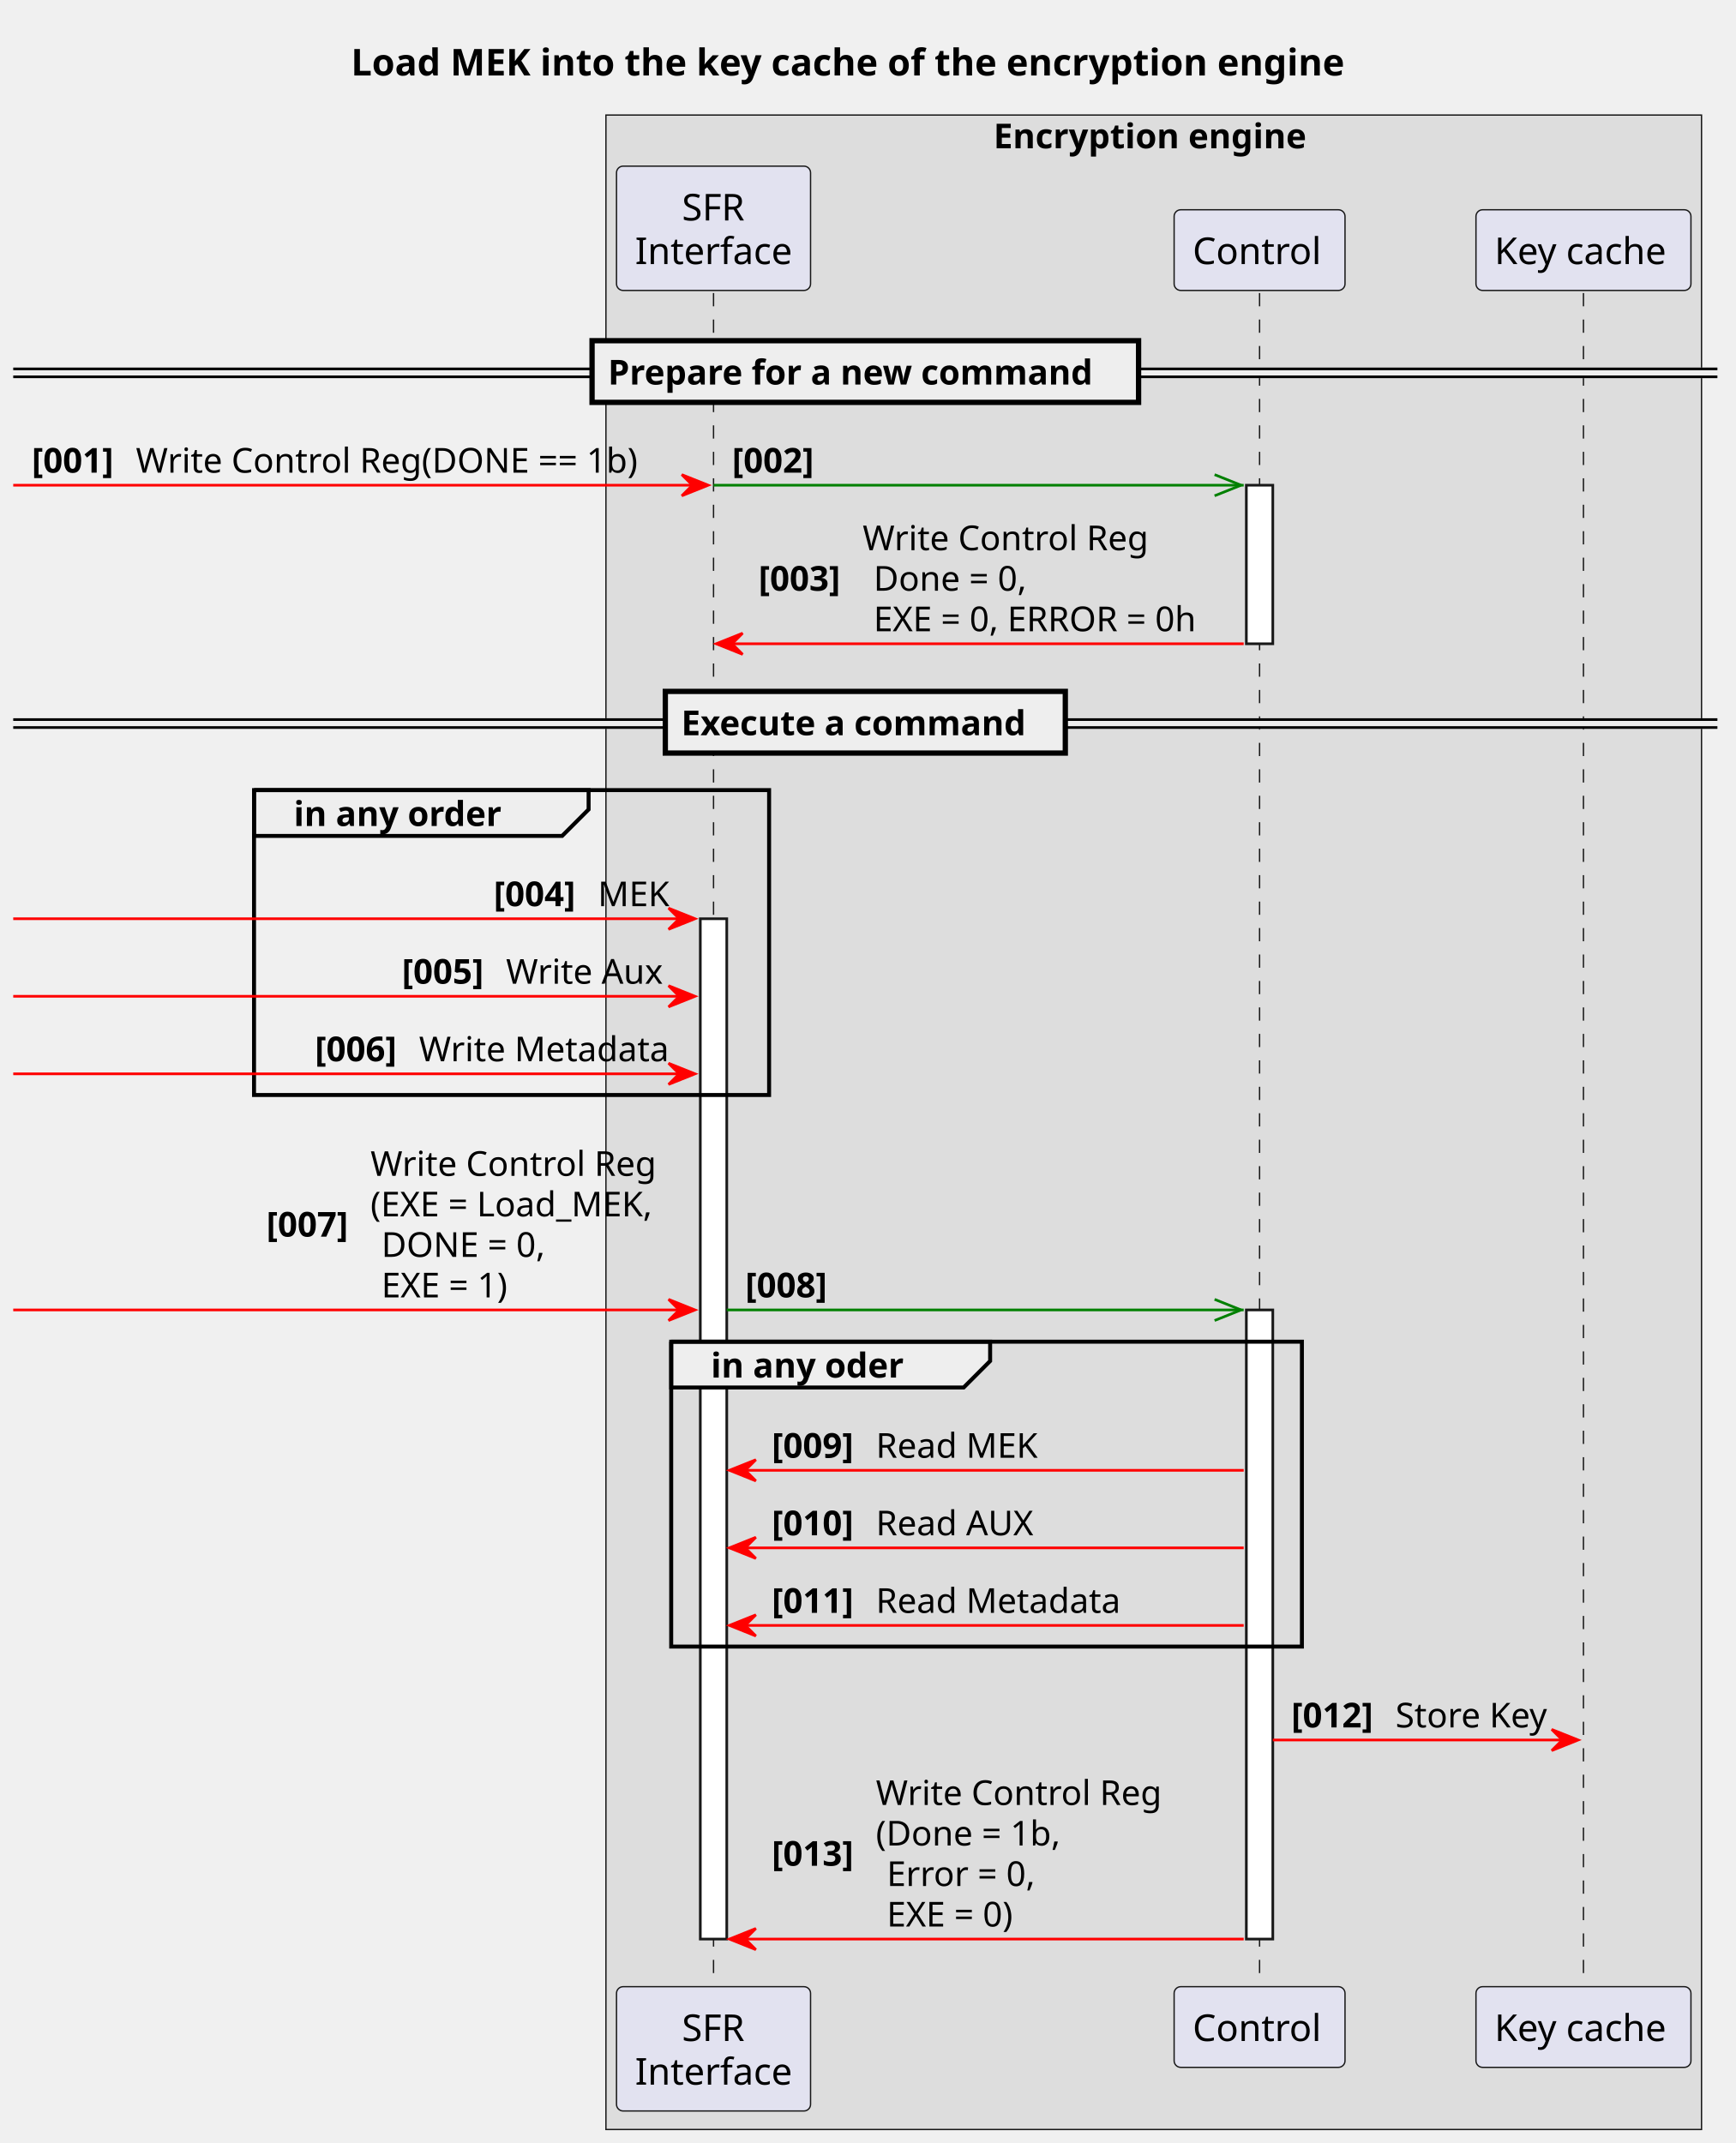
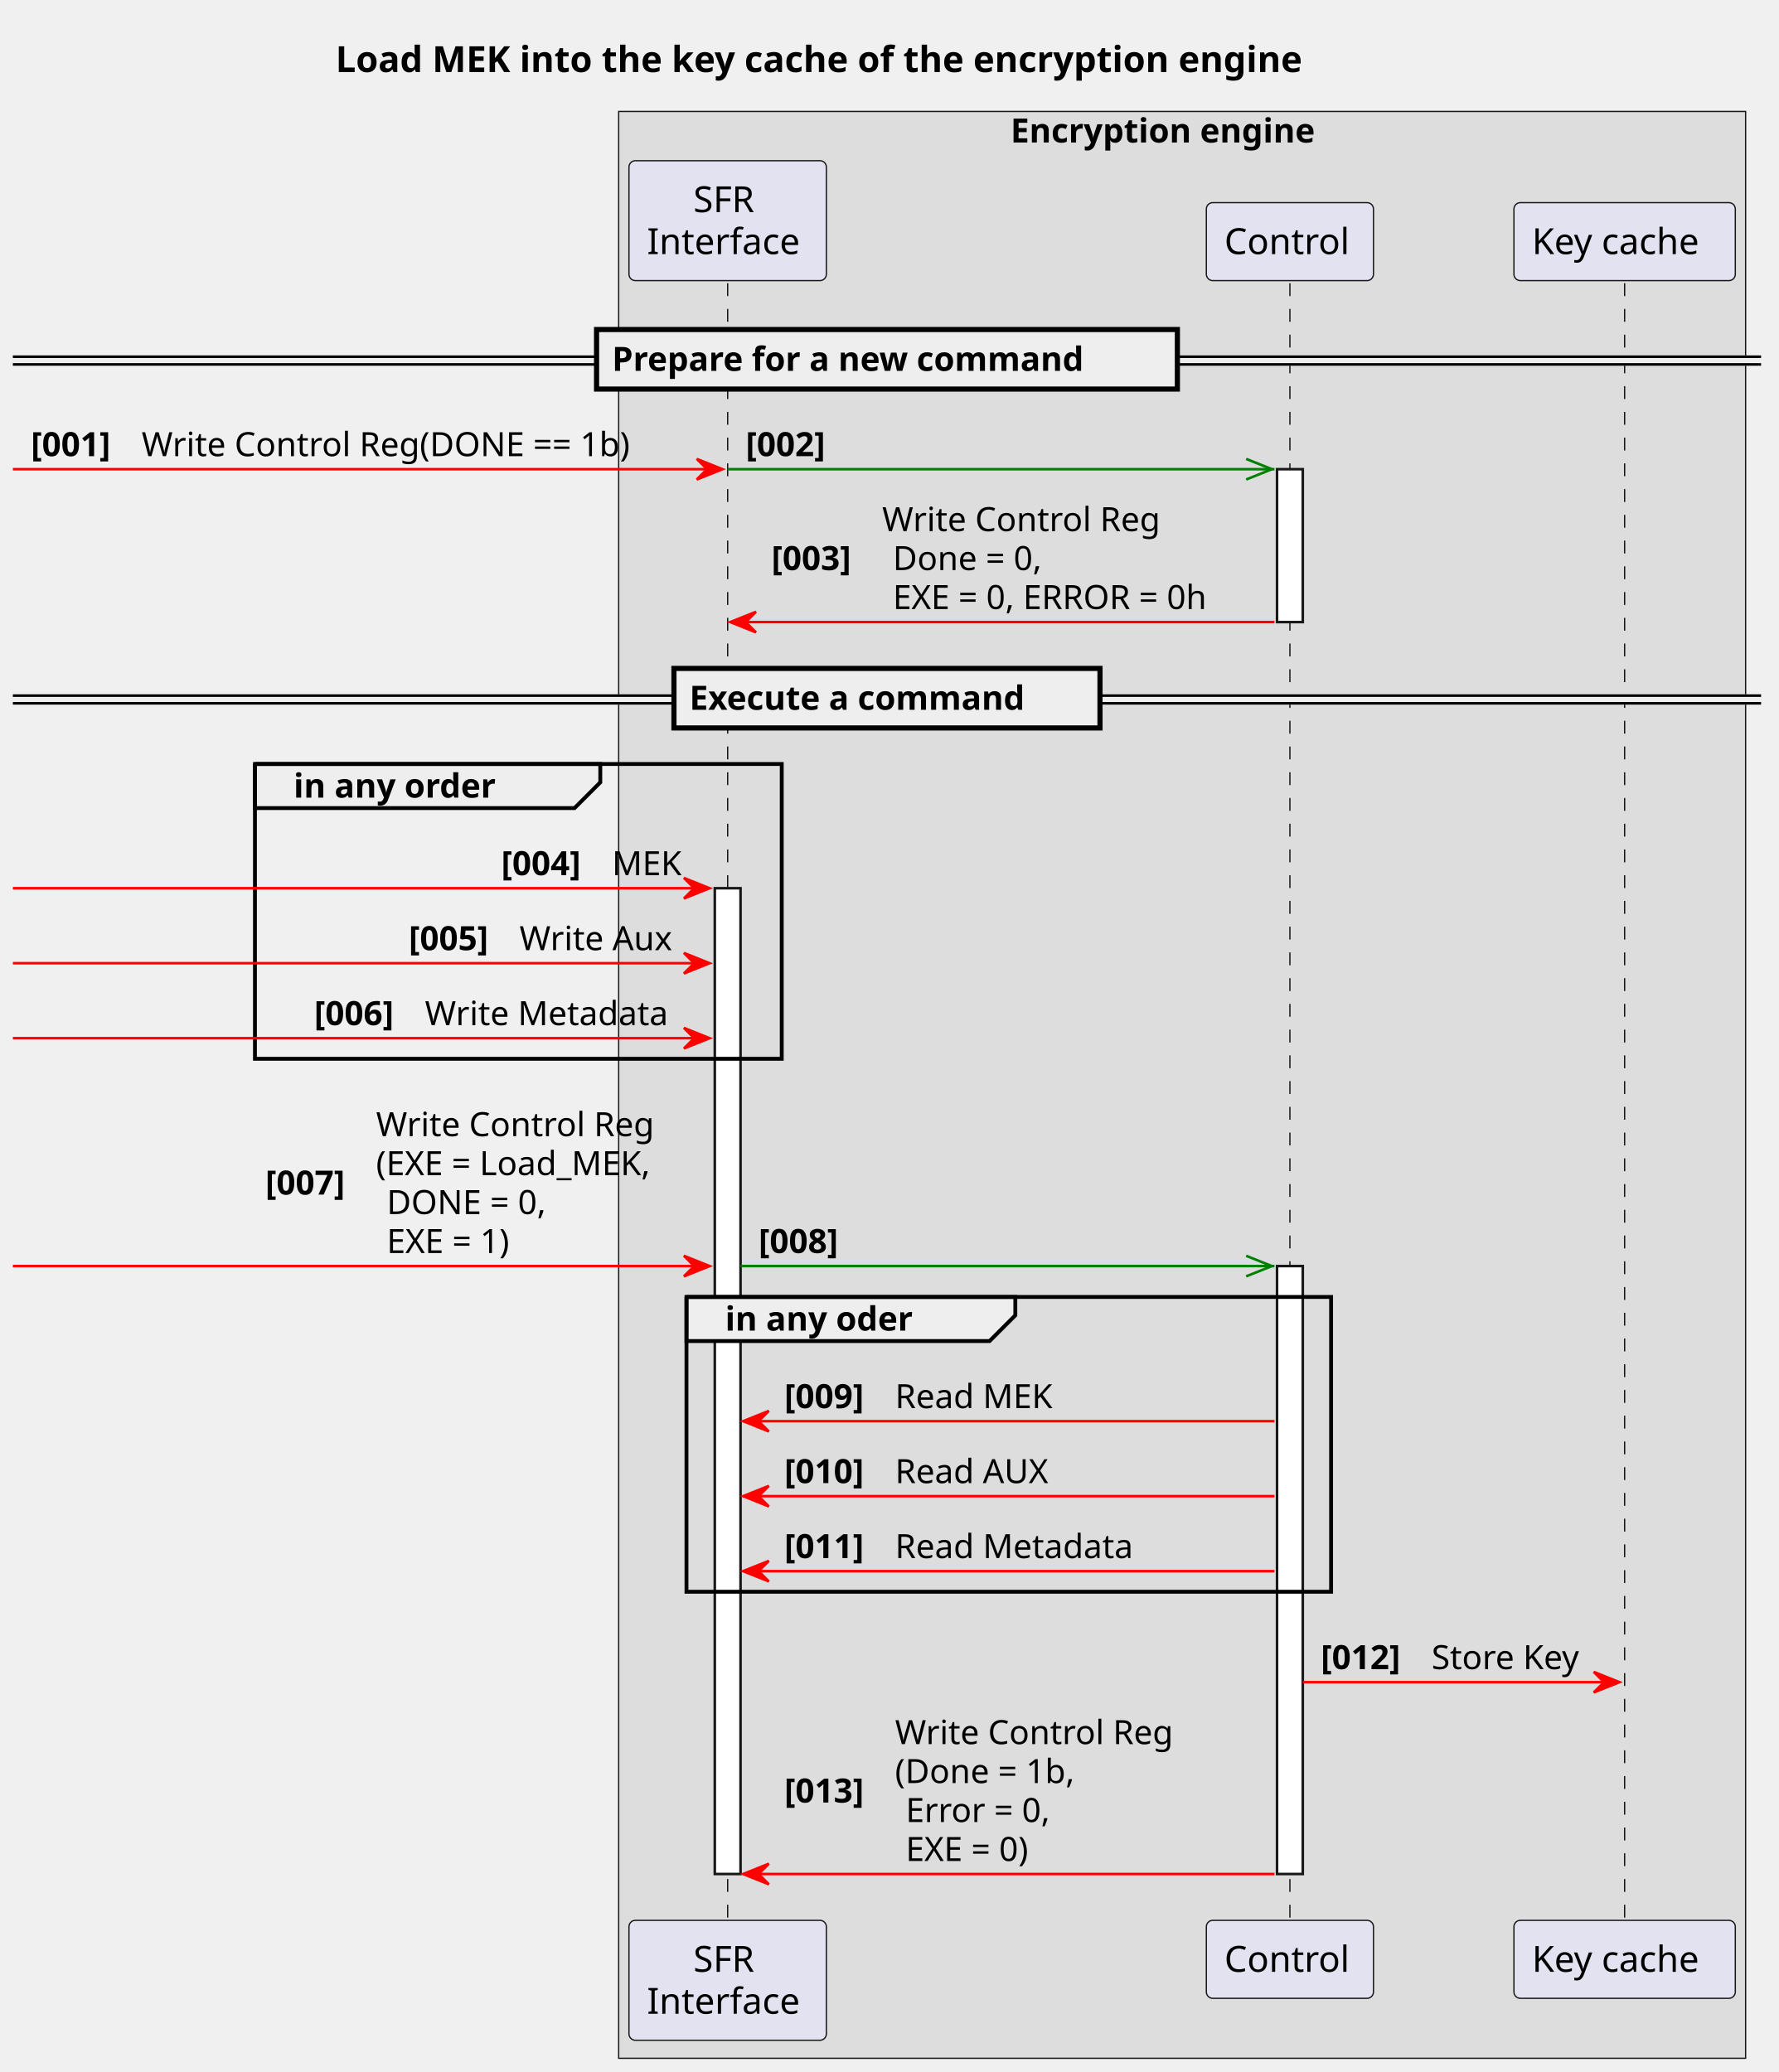
- <svg xmlns="http://www.w3.org/2000/svg" contentStyleType="text/css" data-diagram-type="SEQUENCE" height="810px" preserveAspectRatio="none" style="width:656px;height:810px;background:#FFFFFF;" version="1.1" viewBox="0 0 656 810" width="656px" zoomAndPan="magnify">
+ <svg xmlns="http://www.w3.org/2000/svg" contentStyleType="text/css" data-diagram-type="SEQUENCE" height="805px" preserveAspectRatio="none" style="width:691px;height:805px;background:#FFFFFF;" version="1.1" viewBox="0 0 691 805" width="691px" zoomAndPan="magnify">
  <defs />
  <g>
-     <rect fill="#DDDDDD" height="761.406" style="stroke:#181818;stroke-width:0.5;" width="414.066" x="229.004" y="43.488" />
-     <text fill="#000000" font-family="sans-serif" font-size="13" font-weight="bold" lengthAdjust="spacing" textLength="121.101" x="375.487" y="56.057">Encryption engine</text>
-     <text fill="#000000" font-family="sans-serif" font-size="14" font-weight="bold" lengthAdjust="spacing" textLength="387.775" x="132.648" y="28.535">Load MEK into the key cache of the encryption engine</text>
+     <rect fill="#DDDDDD" height="756.375" style="stroke:#181818;stroke-width:0.5;" width="437.737" x="240.308" y="43.297" />
+     <text fill="#000000" font-family="sans-serif" font-size="13" font-weight="bold" lengthAdjust="spacing" textLength="133.32" x="392.516" y="55.364">Encryption engine</text>
+     <text fill="#000000" font-family="sans-serif" font-size="14" font-weight="bold" lengthAdjust="spacing" textLength="427.383" x="130.331" y="27.995">Load MEK into the key cache of the encryption engine</text>
    <g>
-       <rect fill="transparent" height="640.143" width="8" x="266.172" y="110.775" />
-       <line style="stroke:#181818;stroke-width:0.5;stroke-dasharray:5.0,5.0;" x1="269.672" x2="269.672" y1="110.775" y2="750.918" />
+       <rect fill="#000000" fill-opacity="0" height="636.055" width="8" x="279.147" y="110.023" />
+       <line style="stroke:#181818;stroke-width:0.5;stroke-dasharray:5.0,5.0;" x1="282.647" x2="282.647" y1="110.023" y2="746.078" />
    </g>
    <g>
-       <rect fill="#FFFFFF" height="385.658" style="stroke:#181818;stroke-width:1;" width="10" x="264.672" y="347.26" />
+       <rect fill="#FFFFFF" height="382.992" style="stroke:#181818;stroke-width:1;" width="10" x="277.647" y="345.086" />
    </g>
    <g>
-       <rect fill="transparent" height="640.143" width="8" x="472.54" y="110.775" />
-       <line style="stroke:#181818;stroke-width:0.5;stroke-dasharray:5.0,5.0;" x1="476.04" x2="476.04" y1="110.775" y2="750.918" />
+       <rect fill="#000000" fill-opacity="0" height="636.055" width="8" x="497.537" y="110.023" />
+       <line style="stroke:#181818;stroke-width:0.5;stroke-dasharray:5.0,5.0;" x1="501.037" x2="501.037" y1="110.023" y2="746.078" />
    </g>
    <g>
-       <rect fill="#FFFFFF" height="59.932" style="stroke:#181818;stroke-width:1;" width="10" x="471.04" y="183.397" />
+       <rect fill="#FFFFFF" height="59.398" style="stroke:#181818;stroke-width:1;" width="10" x="496.037" y="182.289" />
    </g>
    <g>
-       <rect fill="#FFFFFF" height="237.795" style="stroke:#181818;stroke-width:1;" width="10" x="471.04" y="495.123" />
+       <rect fill="#FFFFFF" height="236.195" style="stroke:#181818;stroke-width:1;" width="10" x="496.037" y="491.883" />
    </g>
    <g>
-       <rect fill="transparent" height="640.143" width="8" x="594.948" y="110.775" />
-       <line style="stroke:#181818;stroke-width:0.5;stroke-dasharray:5.0,5.0;" x1="598.448" x2="598.448" y1="110.775" y2="750.918" />
+       <rect fill="#000000" fill-opacity="0" height="636.055" width="8" x="627.55" y="110.023" />
+       <line style="stroke:#181818;stroke-width:0.5;stroke-dasharray:5.0,5.0;" x1="631.05" x2="631.05" y1="110.023" y2="746.078" />
    </g>
-     <rect fill="#E2E2F0" height="46.977" rx="2.5" ry="2.5" style="stroke:#181818;stroke-width:0.5;" width="73.336" x="233.004" y="62.799" />
-     <text fill="#000000" font-family="sans-serif" font-size="14" lengthAdjust="spacing" textLength="23.898" x="257.723" y="83.334">SFR</text>
-     <text fill="#000000" font-family="sans-serif" font-size="14" lengthAdjust="spacing" textLength="59.336" x="240.004" y="99.822">Interface</text>
-     <rect fill="#E2E2F0" height="30.488" rx="2.5" ry="2.5" style="stroke:#181818;stroke-width:0.5;" width="64.586" x="443.747" y="79.287" />
-     <text fill="#000000" font-family="sans-serif" font-size="14" lengthAdjust="spacing" textLength="50.586" x="450.747" y="99.822">Control</text>
-     <rect fill="#E2E2F0" height="30.488" rx="2.5" ry="2.5" style="stroke:#181818;stroke-width:0.5;" width="81.245" x="557.826" y="79.287" />
-     <text fill="#000000" font-family="sans-serif" font-size="14" lengthAdjust="spacing" textLength="67.245" x="564.826" y="99.822">Key cache</text>
-     <rect fill="#E2E2F0" height="46.977" rx="2.5" ry="2.5" style="stroke:#181818;stroke-width:0.5;" width="73.336" x="233.004" y="750.918" />
-     <text fill="#000000" font-family="sans-serif" font-size="14" lengthAdjust="spacing" textLength="23.898" x="257.723" y="771.453">SFR</text>
-     <text fill="#000000" font-family="sans-serif" font-size="14" lengthAdjust="spacing" textLength="59.336" x="240.004" y="787.941">Interface</text>
-     <rect fill="#E2E2F0" height="30.488" rx="2.5" ry="2.5" style="stroke:#181818;stroke-width:0.5;" width="64.586" x="443.747" y="750.918" />
-     <text fill="#000000" font-family="sans-serif" font-size="14" lengthAdjust="spacing" textLength="50.586" x="450.747" y="771.453">Control</text>
-     <rect fill="#E2E2F0" height="30.488" rx="2.5" ry="2.5" style="stroke:#181818;stroke-width:0.5;" width="81.245" x="557.826" y="750.918" />
-     <text fill="#000000" font-family="sans-serif" font-size="14" lengthAdjust="spacing" textLength="67.245" x="564.826" y="771.453">Key cache</text>
-     <rect fill="#EEEEEE" height="3" style="stroke:#EEEEEE;stroke-width:1;" width="644.071" x="5" y="139.431" />
-     <line style="stroke:#000000;stroke-width:1;" x1="5" x2="649.071" y1="139.431" y2="139.431" />
-     <line style="stroke:#000000;stroke-width:1;" x1="5" x2="649.071" y1="142.431" y2="142.431" />
-     <rect fill="#EEEEEE" height="23.311" style="stroke:#000000;stroke-width:2;" width="206.55" x="223.761" y="128.775" />
-     <text fill="#000000" font-family="sans-serif" font-size="13" font-weight="bold" lengthAdjust="spacing" textLength="188.265" x="229.761" y="145.344">Prepare for a new command</text>
-     <polygon fill="#FF0000" points="257.672,179.397,267.672,183.397,257.672,187.397,261.672,183.397" style="stroke:#FF0000;stroke-width:1;" />
-     <line style="stroke:#FF0000;stroke-width:1;" x1="5" x2="263.672" y1="183.397" y2="183.397" />
-     <text fill="#000000" font-family="sans-serif" font-size="13" font-weight="bold" lengthAdjust="spacing" textLength="35.363" x="12" y="178.654">[001]</text>
-     <text fill="#000000" font-family="sans-serif" font-size="13" lengthAdjust="spacing" textLength="201.31" x="51.363" y="178.654">Write Control Reg(DONE == 1b)</text>
-     <line style="stroke:#008000;stroke-width:1;" x1="469.04" x2="459.04" y1="183.397" y2="179.397" />
-     <line style="stroke:#008000;stroke-width:1;" x1="469.04" x2="459.04" y1="183.397" y2="187.397" />
-     <line style="stroke:#008000;stroke-width:1;" x1="269.672" x2="470.04" y1="183.397" y2="183.397" />
-     <text fill="#000000" font-family="sans-serif" font-size="13" font-weight="bold" lengthAdjust="spacing" textLength="35.363" x="276.672" y="178.654">[002]</text>
-     <text fill="#000000" font-family="sans-serif" font-size="13" lengthAdjust="spacing" textLength="4.113" x="316.035" y="178.654"> </text>
-     <polygon fill="#FF0000" points="280.672,239.328,270.672,243.328,280.672,247.328,276.672,243.328" style="stroke:#FF0000;stroke-width:1;" />
-     <line style="stroke:#FF0000;stroke-width:1;" x1="274.672" x2="470.04" y1="243.328" y2="243.328" />
-     <text fill="#000000" font-family="sans-serif" font-size="13" font-weight="bold" lengthAdjust="spacing" textLength="35.363" x="286.672" y="223.275">[003]</text>
-     <text fill="#000000" font-family="sans-serif" font-size="13" lengthAdjust="spacing" textLength="111.071" x="326.035" y="207.965">Write Control Reg</text>
-     <text fill="#000000" font-family="sans-serif" font-size="13" lengthAdjust="spacing" textLength="63.927" x="330.148" y="223.275">Done = 0,</text>
-     <text fill="#000000" font-family="sans-serif" font-size="13" lengthAdjust="spacing" textLength="133.891" x="330.148" y="238.586">EXE = 0, ERROR = 0h</text>
-     <rect fill="#EEEEEE" height="3" style="stroke:#EEEEEE;stroke-width:1;" width="644.071" x="5" y="271.983" />
-     <line style="stroke:#000000;stroke-width:1;" x1="5" x2="649.071" y1="271.983" y2="271.983" />
-     <line style="stroke:#000000;stroke-width:1;" x1="5" x2="649.071" y1="274.983" y2="274.983" />
-     <rect fill="#EEEEEE" height="23.311" style="stroke:#000000;stroke-width:2;" width="151.173" x="251.449" y="261.328" />
-     <text fill="#000000" font-family="sans-serif" font-size="13" font-weight="bold" lengthAdjust="spacing" textLength="132.888" x="257.449" y="277.897">Execute a command</text>
-     <path d="M96.009,298.639 L222.456,298.639 L222.456,305.949 L212.456,315.949 L96.009,315.949 L96.009,298.639 " fill="#EEEEEE" style="stroke:#000000;stroke-width:1.5;" />
-     <rect fill="transparent" height="115.242" style="stroke:#000000;stroke-width:1.5;" width="194.664" x="96.009" y="298.639" />
-     <text fill="#000000" font-family="sans-serif" font-size="13" font-weight="bold" lengthAdjust="spacing" textLength="81.447" x="111.009" y="312.207">in any order</text>
-     <polygon fill="#FF0000" points="252.672,343.26,262.672,347.26,252.672,351.26,256.672,347.26" style="stroke:#FF0000;stroke-width:1;" />
-     <line style="stroke:#FF0000;stroke-width:1;" x1="5" x2="258.672" y1="347.26" y2="347.26" />
-     <text fill="#000000" font-family="sans-serif" font-size="13" font-weight="bold" lengthAdjust="spacing" textLength="35.363" x="186.58" y="342.518">[004]</text>
-     <text fill="#000000" font-family="sans-serif" font-size="13" lengthAdjust="spacing" textLength="26.73" x="225.942" y="342.518">MEK</text>
-     <polygon fill="#FF0000" points="252.672,372.57,262.672,376.57,252.672,380.57,256.672,376.57" style="stroke:#FF0000;stroke-width:1;" />
-     <line style="stroke:#FF0000;stroke-width:1;" x1="5" x2="258.672" y1="376.57" y2="376.57" />
-     <text fill="#000000" font-family="sans-serif" font-size="13" font-weight="bold" lengthAdjust="spacing" textLength="35.363" x="151.883" y="371.828">[005]</text>
-     <text fill="#000000" font-family="sans-serif" font-size="13" lengthAdjust="spacing" textLength="61.426" x="191.246" y="371.828">Write Aux</text>
-     <polygon fill="#FF0000" points="252.672,401.881,262.672,405.881,252.672,409.881,256.672,405.881" style="stroke:#FF0000;stroke-width:1;" />
-     <line style="stroke:#FF0000;stroke-width:1;" x1="5" x2="258.672" y1="405.881" y2="405.881" />
-     <text fill="#000000" font-family="sans-serif" font-size="13" font-weight="bold" lengthAdjust="spacing" textLength="35.363" x="119.009" y="401.139">[006]</text>
-     <text fill="#000000" font-family="sans-serif" font-size="13" lengthAdjust="spacing" textLength="94.301" x="158.372" y="401.139">Write Metadata</text>
-     <polygon fill="#FF0000" points="252.672,491.123,262.672,495.123,252.672,499.123,256.672,495.123" style="stroke:#FF0000;stroke-width:1;" />
-     <line style="stroke:#FF0000;stroke-width:1;" x1="5" x2="258.672" y1="495.123" y2="495.123" />
-     <text fill="#000000" font-family="sans-serif" font-size="13" font-weight="bold" lengthAdjust="spacing" textLength="35.363" x="100.67" y="467.415">[007]</text>
-     <text fill="#000000" font-family="sans-serif" font-size="13" lengthAdjust="spacing" textLength="111.071" x="140.033" y="444.449">Write Control Reg</text>
-     <text fill="#000000" font-family="sans-serif" font-size="13" lengthAdjust="spacing" textLength="112.639" x="140.033" y="459.76">(EXE = Load_MEK,</text>
-     <text fill="#000000" font-family="sans-serif" font-size="13" lengthAdjust="spacing" textLength="67.38" x="144.147" y="475.07">DONE = 0,</text>
-     <text fill="#000000" font-family="sans-serif" font-size="13" lengthAdjust="spacing" textLength="53.238" x="144.147" y="490.381">EXE = 1)</text>
-     <line style="stroke:#008000;stroke-width:1;" x1="469.04" x2="459.04" y1="495.123" y2="491.123" />
-     <line style="stroke:#008000;stroke-width:1;" x1="469.04" x2="459.04" y1="495.123" y2="499.123" />
-     <line style="stroke:#008000;stroke-width:1;" x1="274.672" x2="470.04" y1="495.123" y2="495.123" />
-     <text fill="#000000" font-family="sans-serif" font-size="13" font-weight="bold" lengthAdjust="spacing" textLength="35.363" x="281.672" y="490.381">[008]</text>
-     <text fill="#000000" font-family="sans-serif" font-size="13" lengthAdjust="spacing" textLength="4.113" x="321.035" y="490.381"> </text>
-     <path d="M253.672,507.123 L374.209,507.123 L374.209,514.434 L364.209,524.434 L253.672,524.434 L253.672,507.123 " fill="#EEEEEE" style="stroke:#000000;stroke-width:1.5;" />
-     <rect fill="transparent" height="115.242" style="stroke:#000000;stroke-width:1.5;" width="238.367" x="253.672" y="507.123" />
-     <text fill="#000000" font-family="sans-serif" font-size="13" font-weight="bold" lengthAdjust="spacing" textLength="75.537" x="268.672" y="520.691">in any oder</text>
-     <polygon fill="#FF0000" points="285.672,551.744,275.672,555.744,285.672,559.744,281.672,555.744" style="stroke:#FF0000;stroke-width:1;" />
-     <line style="stroke:#FF0000;stroke-width:1;" x1="279.672" x2="470.04" y1="555.744" y2="555.744" />
-     <text fill="#000000" font-family="sans-serif" font-size="13" font-weight="bold" lengthAdjust="spacing" textLength="35.363" x="291.672" y="551.002">[009]</text>
-     <text fill="#000000" font-family="sans-serif" font-size="13" lengthAdjust="spacing" textLength="61.667" x="331.035" y="551.002">Read MEK</text>
-     <polygon fill="#FF0000" points="285.672,581.055,275.672,585.055,285.672,589.055,281.672,585.055" style="stroke:#FF0000;stroke-width:1;" />
-     <line style="stroke:#FF0000;stroke-width:1;" x1="279.672" x2="470.04" y1="585.055" y2="585.055" />
-     <text fill="#000000" font-family="sans-serif" font-size="13" font-weight="bold" lengthAdjust="spacing" textLength="35.363" x="291.672" y="580.312">[010]</text>
-     <text fill="#000000" font-family="sans-serif" font-size="13" lengthAdjust="spacing" textLength="61.052" x="331.035" y="580.312">Read AUX</text>
-     <polygon fill="#FF0000" points="285.672,610.365,275.672,614.365,285.672,618.365,281.672,614.365" style="stroke:#FF0000;stroke-width:1;" />
-     <line style="stroke:#FF0000;stroke-width:1;" x1="279.672" x2="470.04" y1="614.365" y2="614.365" />
-     <text fill="#000000" font-family="sans-serif" font-size="13" font-weight="bold" lengthAdjust="spacing" textLength="35.363" x="291.672" y="609.623">[011]</text>
-     <text fill="#000000" font-family="sans-serif" font-size="13" lengthAdjust="spacing" textLength="92.822" x="331.035" y="609.623">Read Metadata</text>
-     <polygon fill="#FF0000" points="586.448,653.676,596.448,657.676,586.448,661.676,590.448,657.676" style="stroke:#FF0000;stroke-width:1;" />
-     <line style="stroke:#FF0000;stroke-width:1;" x1="481.04" x2="592.448" y1="657.676" y2="657.676" />
-     <text fill="#000000" font-family="sans-serif" font-size="13" font-weight="bold" lengthAdjust="spacing" textLength="35.363" x="488.04" y="652.934">[012]</text>
-     <text fill="#000000" font-family="sans-serif" font-size="13" lengthAdjust="spacing" textLength="59.046" x="527.402" y="652.934">Store Key</text>
-     <polygon fill="#FF0000" points="285.672,728.918,275.672,732.918,285.672,736.918,281.672,732.918" style="stroke:#FF0000;stroke-width:1;" />
-     <line style="stroke:#FF0000;stroke-width:1;" x1="279.672" x2="470.04" y1="732.918" y2="732.918" />
-     <text fill="#000000" font-family="sans-serif" font-size="13" font-weight="bold" lengthAdjust="spacing" textLength="35.363" x="291.672" y="705.21">[013]</text>
-     <text fill="#000000" font-family="sans-serif" font-size="13" lengthAdjust="spacing" textLength="111.071" x="331.035" y="682.244">Write Control Reg</text>
-     <text fill="#000000" font-family="sans-serif" font-size="13" lengthAdjust="spacing" textLength="76.337" x="331.035" y="697.555">(Done = 1b,</text>
-     <text fill="#000000" font-family="sans-serif" font-size="13" lengthAdjust="spacing" textLength="61.883" x="335.148" y="712.865">Error = 0,</text>
-     <text fill="#000000" font-family="sans-serif" font-size="13" lengthAdjust="spacing" textLength="53.238" x="335.148" y="728.176">EXE = 0)</text>
+     <rect fill="#E2E2F0" height="46.594" rx="2.5" ry="2.5" style="stroke:#181818;stroke-width:0.5;" width="76.679" x="244.308" y="62.43" />
+     <text fill="#000000" font-family="sans-serif" font-size="14" lengthAdjust="spacing" textLength="26.667" x="269.313" y="82.425">SFR</text>
+     <text fill="#000000" font-family="sans-serif" font-size="14" lengthAdjust="spacing" textLength="62.679" x="251.308" y="98.722">Interface</text>
+     <rect fill="#E2E2F0" height="30.297" rx="2.5" ry="2.5" style="stroke:#181818;stroke-width:0.5;" width="64.914" x="468.58" y="78.727" />
+     <text fill="#000000" font-family="sans-serif" font-size="14" lengthAdjust="spacing" textLength="50.914" x="475.58" y="98.722">Control</text>
+     <rect fill="#E2E2F0" height="30.297" rx="2.5" ry="2.5" style="stroke:#181818;stroke-width:0.5;" width="85.989" x="588.055" y="78.727" />
+     <text fill="#000000" font-family="sans-serif" font-size="14" lengthAdjust="spacing" textLength="71.989" x="595.055" y="98.722">Key cache</text>
+     <rect fill="#E2E2F0" height="46.594" rx="2.5" ry="2.5" style="stroke:#181818;stroke-width:0.5;" width="76.679" x="244.308" y="746.078" />
+     <text fill="#000000" font-family="sans-serif" font-size="14" lengthAdjust="spacing" textLength="26.667" x="269.313" y="766.073">SFR</text>
+     <text fill="#000000" font-family="sans-serif" font-size="14" lengthAdjust="spacing" textLength="62.679" x="251.308" y="782.37">Interface</text>
+     <rect fill="#E2E2F0" height="30.297" rx="2.5" ry="2.5" style="stroke:#181818;stroke-width:0.5;" width="64.914" x="468.58" y="746.078" />
+     <text fill="#000000" font-family="sans-serif" font-size="14" lengthAdjust="spacing" textLength="50.914" x="475.58" y="766.073">Control</text>
+     <rect fill="#E2E2F0" height="30.297" rx="2.5" ry="2.5" style="stroke:#181818;stroke-width:0.5;" width="85.989" x="588.055" y="746.078" />
+     <text fill="#000000" font-family="sans-serif" font-size="14" lengthAdjust="spacing" textLength="71.989" x="595.055" y="766.073">Key cache</text>
+     <rect fill="#EEEEEE" height="3" style="stroke:#EEEEEE;stroke-width:1;" width="679.044" x="5" y="138.59" />
+     <line style="stroke:#000000;stroke-width:1;" x1="5" x2="684.044" y1="138.59" y2="138.59" />
+     <line style="stroke:#000000;stroke-width:1;" x1="5" x2="684.044" y1="141.59" y2="141.59" />
+     <rect fill="#EEEEEE" height="23.133" style="stroke:#000000;stroke-width:2;" width="225.606" x="231.72" y="128.023" />
+     <text fill="#000000" font-family="sans-serif" font-size="13" font-weight="bold" lengthAdjust="spacing" textLength="207.08" x="237.72" y="144.09">Prepare for a new command</text>
+     <polygon fill="#FF0000" points="270.647,178.289,280.647,182.289,270.647,186.289,274.647,182.289" style="stroke:#FF0000;stroke-width:1;" />
+     <line style="stroke:#FF0000;stroke-width:1;" x1="5" x2="276.647" y1="182.289" y2="182.289" />
+     <text fill="#000000" font-family="sans-serif" font-size="13" font-weight="bold" lengthAdjust="spacing" textLength="39.019" x="12" y="177.223">[001]</text>
+     <text fill="#000000" font-family="sans-serif" font-size="13" lengthAdjust="spacing" textLength="210.628" x="55.019" y="177.223">Write Control Reg(DONE == 1b)</text>
+     <line style="stroke:#008000;stroke-width:1;" x1="494.037" x2="484.037" y1="182.289" y2="178.289" />
+     <line style="stroke:#008000;stroke-width:1;" x1="494.037" x2="484.037" y1="182.289" y2="186.289" />
+     <line style="stroke:#008000;stroke-width:1;" x1="282.647" x2="495.037" y1="182.289" y2="182.289" />
+     <text fill="#000000" font-family="sans-serif" font-size="13" font-weight="bold" lengthAdjust="spacing" textLength="39.019" x="289.647" y="177.223">[002]</text>
+     <text fill="#000000" font-family="sans-serif" font-size="13" lengthAdjust="spacing" textLength="4.132" x="332.666" y="177.223"> </text>
+     <polygon fill="#FF0000" points="293.647,237.688,283.647,241.688,293.647,245.688,289.647,241.688" style="stroke:#FF0000;stroke-width:1;" />
+     <line style="stroke:#FF0000;stroke-width:1;" x1="287.647" x2="495.037" y1="241.688" y2="241.688" />
+     <text fill="#000000" font-family="sans-serif" font-size="13" font-weight="bold" lengthAdjust="spacing" textLength="39.019" x="299.647" y="221.489">[003]</text>
+     <text fill="#000000" font-family="sans-serif" font-size="13" lengthAdjust="spacing" textLength="115.731" x="342.666" y="206.356">Write Control Reg</text>
+     <text fill="#000000" font-family="sans-serif" font-size="13" lengthAdjust="spacing" textLength="65.762" x="346.798" y="221.489">Done = 0,</text>
+     <text fill="#000000" font-family="sans-serif" font-size="13" lengthAdjust="spacing" textLength="142.238" x="346.798" y="236.622">EXE = 0, ERROR = 0h</text>
+     <rect fill="#EEEEEE" height="3" style="stroke:#EEEEEE;stroke-width:1;" width="679.044" x="5" y="270.254" />
+     <line style="stroke:#000000;stroke-width:1;" x1="5" x2="684.044" y1="270.254" y2="270.254" />
+     <line style="stroke:#000000;stroke-width:1;" x1="5" x2="684.044" y1="273.254" y2="273.254" />
+     <rect fill="#EEEEEE" height="23.133" style="stroke:#000000;stroke-width:2;" width="165.487" x="261.779" y="259.688" />
+     <text fill="#000000" font-family="sans-serif" font-size="13" font-weight="bold" lengthAdjust="spacing" textLength="146.961" x="267.779" y="275.754">Execute a command</text>
+     <path d="M99.03,296.82 L233.17,296.82 L233.17,303.953 L223.17,313.953 L99.03,313.953 L99.03,296.82" fill="#EEEEEE" style="stroke:#000000;stroke-width:1.5;" />
+     <rect fill="none" height="114.531" style="stroke:#000000;stroke-width:1.5;" width="204.617" x="99.03" y="296.82" />
+     <text fill="#000000" font-family="sans-serif" font-size="13" font-weight="bold" lengthAdjust="spacing" textLength="89.14" x="114.03" y="309.887">in any order</text>
+     <polygon fill="#FF0000" points="265.647,341.086,275.647,345.086,265.647,349.086,269.647,345.086" style="stroke:#FF0000;stroke-width:1;" />
+     <line style="stroke:#FF0000;stroke-width:1;" x1="5" x2="271.647" y1="345.086" y2="345.086" />
+     <text fill="#000000" font-family="sans-serif" font-size="13" font-weight="bold" lengthAdjust="spacing" textLength="39.019" x="194.673" y="340.02">[004]</text>
+     <text fill="#000000" font-family="sans-serif" font-size="13" lengthAdjust="spacing" textLength="27.955" x="237.692" y="340.02">MEK</text>
+     <polygon fill="#FF0000" points="265.647,370.219,275.647,374.219,265.647,378.219,269.647,374.219" style="stroke:#FF0000;stroke-width:1;" />
+     <line style="stroke:#FF0000;stroke-width:1;" x1="5" x2="271.647" y1="374.219" y2="374.219" />
+     <text fill="#000000" font-family="sans-serif" font-size="13" font-weight="bold" lengthAdjust="spacing" textLength="39.019" x="158.764" y="369.153">[005]</text>
+     <text fill="#000000" font-family="sans-serif" font-size="13" lengthAdjust="spacing" textLength="63.864" x="201.783" y="369.153">Write Aux</text>
+     <polygon fill="#FF0000" points="265.647,399.352,275.647,403.352,265.647,407.352,269.647,403.352" style="stroke:#FF0000;stroke-width:1;" />
+     <line style="stroke:#FF0000;stroke-width:1;" x1="5" x2="271.647" y1="403.352" y2="403.352" />
+     <text fill="#000000" font-family="sans-serif" font-size="13" font-weight="bold" lengthAdjust="spacing" textLength="39.019" x="122.03" y="398.286">[006]</text>
+     <text fill="#000000" font-family="sans-serif" font-size="13" lengthAdjust="spacing" textLength="100.598" x="165.049" y="398.286">Write Metadata</text>
+     <polygon fill="#FF0000" points="265.647,487.883,275.647,491.883,265.647,495.883,269.647,491.883" style="stroke:#FF0000;stroke-width:1;" />
+     <line style="stroke:#FF0000;stroke-width:1;" x1="5" x2="271.647" y1="491.883" y2="491.883" />
+     <text fill="#000000" font-family="sans-serif" font-size="13" font-weight="bold" lengthAdjust="spacing" textLength="39.019" x="103.064" y="464.118">[007]</text>
+     <text fill="#000000" font-family="sans-serif" font-size="13" lengthAdjust="spacing" textLength="115.731" x="146.083" y="441.418">Write Control Reg</text>
+     <text fill="#000000" font-family="sans-serif" font-size="13" lengthAdjust="spacing" textLength="119.564" x="146.083" y="456.551">(EXE = Load_MEK,</text>
+     <text fill="#000000" font-family="sans-serif" font-size="13" lengthAdjust="spacing" textLength="69.742" x="150.215" y="471.684">DONE = 0,</text>
+     <text fill="#000000" font-family="sans-serif" font-size="13" lengthAdjust="spacing" textLength="57.834" x="150.215" y="486.817">EXE = 1)</text>
+     <line style="stroke:#008000;stroke-width:1;" x1="494.037" x2="484.037" y1="491.883" y2="487.883" />
+     <line style="stroke:#008000;stroke-width:1;" x1="494.037" x2="484.037" y1="491.883" y2="495.883" />
+     <line style="stroke:#008000;stroke-width:1;" x1="287.647" x2="495.037" y1="491.883" y2="491.883" />
+     <text fill="#000000" font-family="sans-serif" font-size="13" font-weight="bold" lengthAdjust="spacing" textLength="39.019" x="294.647" y="486.817">[008]</text>
+     <text fill="#000000" font-family="sans-serif" font-size="13" lengthAdjust="spacing" textLength="4.132" x="337.666" y="486.817"> </text>
+     <path d="M266.647,503.883 L394.376,503.883 L394.376,511.016 L384.376,521.016 L266.647,521.016 L266.647,503.883" fill="#EEEEEE" style="stroke:#000000;stroke-width:1.5;" />
+     <rect fill="none" height="114.531" style="stroke:#000000;stroke-width:1.5;" width="250.39" x="266.647" y="503.883" />
+     <text fill="#000000" font-family="sans-serif" font-size="13" font-weight="bold" lengthAdjust="spacing" textLength="82.729" x="281.647" y="516.95">in any oder</text>
+     <polygon fill="#FF0000" points="298.647,548.148,288.647,552.148,298.647,556.148,294.647,552.148" style="stroke:#FF0000;stroke-width:1;" />
+     <line style="stroke:#FF0000;stroke-width:1;" x1="292.647" x2="495.037" y1="552.148" y2="552.148" />
+     <text fill="#000000" font-family="sans-serif" font-size="13" font-weight="bold" lengthAdjust="spacing" textLength="39.019" x="304.647" y="547.082">[009]</text>
+     <text fill="#000000" font-family="sans-serif" font-size="13" lengthAdjust="spacing" textLength="65.336" x="347.666" y="547.082">Read MEK</text>
+     <polygon fill="#FF0000" points="298.647,577.281,288.647,581.281,298.647,585.281,294.647,581.281" style="stroke:#FF0000;stroke-width:1;" />
+     <line style="stroke:#FF0000;stroke-width:1;" x1="292.647" x2="495.037" y1="581.281" y2="581.281" />
+     <text fill="#000000" font-family="sans-serif" font-size="13" font-weight="bold" lengthAdjust="spacing" textLength="39.019" x="304.647" y="576.215">[010]</text>
+     <text fill="#000000" font-family="sans-serif" font-size="13" lengthAdjust="spacing" textLength="64.695" x="347.666" y="576.215">Read AUX</text>
+     <polygon fill="#FF0000" points="298.647,606.414,288.647,610.414,298.647,614.414,294.647,610.414" style="stroke:#FF0000;stroke-width:1;" />
+     <line style="stroke:#FF0000;stroke-width:1;" x1="292.647" x2="495.037" y1="610.414" y2="610.414" />
+     <text fill="#000000" font-family="sans-serif" font-size="13" font-weight="bold" lengthAdjust="spacing" textLength="39.019" x="304.647" y="605.348">[011]</text>
+     <text fill="#000000" font-family="sans-serif" font-size="13" lengthAdjust="spacing" textLength="98.941" x="347.666" y="605.348">Read Metadata</text>
+     <polygon fill="#FF0000" points="619.05,649.547,629.05,653.547,619.05,657.547,623.05,653.547" style="stroke:#FF0000;stroke-width:1;" />
+     <line style="stroke:#FF0000;stroke-width:1;" x1="506.037" x2="625.05" y1="653.547" y2="653.547" />
+     <text fill="#000000" font-family="sans-serif" font-size="13" font-weight="bold" lengthAdjust="spacing" textLength="39.019" x="513.037" y="648.481">[012]</text>
+     <text fill="#000000" font-family="sans-serif" font-size="13" lengthAdjust="spacing" textLength="62.994" x="556.056" y="648.481">Store Key</text>
+     <polygon fill="#FF0000" points="298.647,724.078,288.647,728.078,298.647,732.078,294.647,728.078" style="stroke:#FF0000;stroke-width:1;" />
+     <line style="stroke:#FF0000;stroke-width:1;" x1="292.647" x2="495.037" y1="728.078" y2="728.078" />
+     <text fill="#000000" font-family="sans-serif" font-size="13" font-weight="bold" lengthAdjust="spacing" textLength="39.019" x="304.647" y="700.313">[013]</text>
+     <text fill="#000000" font-family="sans-serif" font-size="13" lengthAdjust="spacing" textLength="115.731" x="347.666" y="677.614">Write Control Reg</text>
+     <text fill="#000000" font-family="sans-serif" font-size="13" lengthAdjust="spacing" textLength="79.085" x="347.666" y="692.747">(Done = 1b,</text>
+     <text fill="#000000" font-family="sans-serif" font-size="13" lengthAdjust="spacing" textLength="63.762" x="351.798" y="707.879">Error = 0,</text>
+     <text fill="#000000" font-family="sans-serif" font-size="13" lengthAdjust="spacing" textLength="57.834" x="351.798" y="723.012">EXE = 0)</text>
  </g>
</svg>
